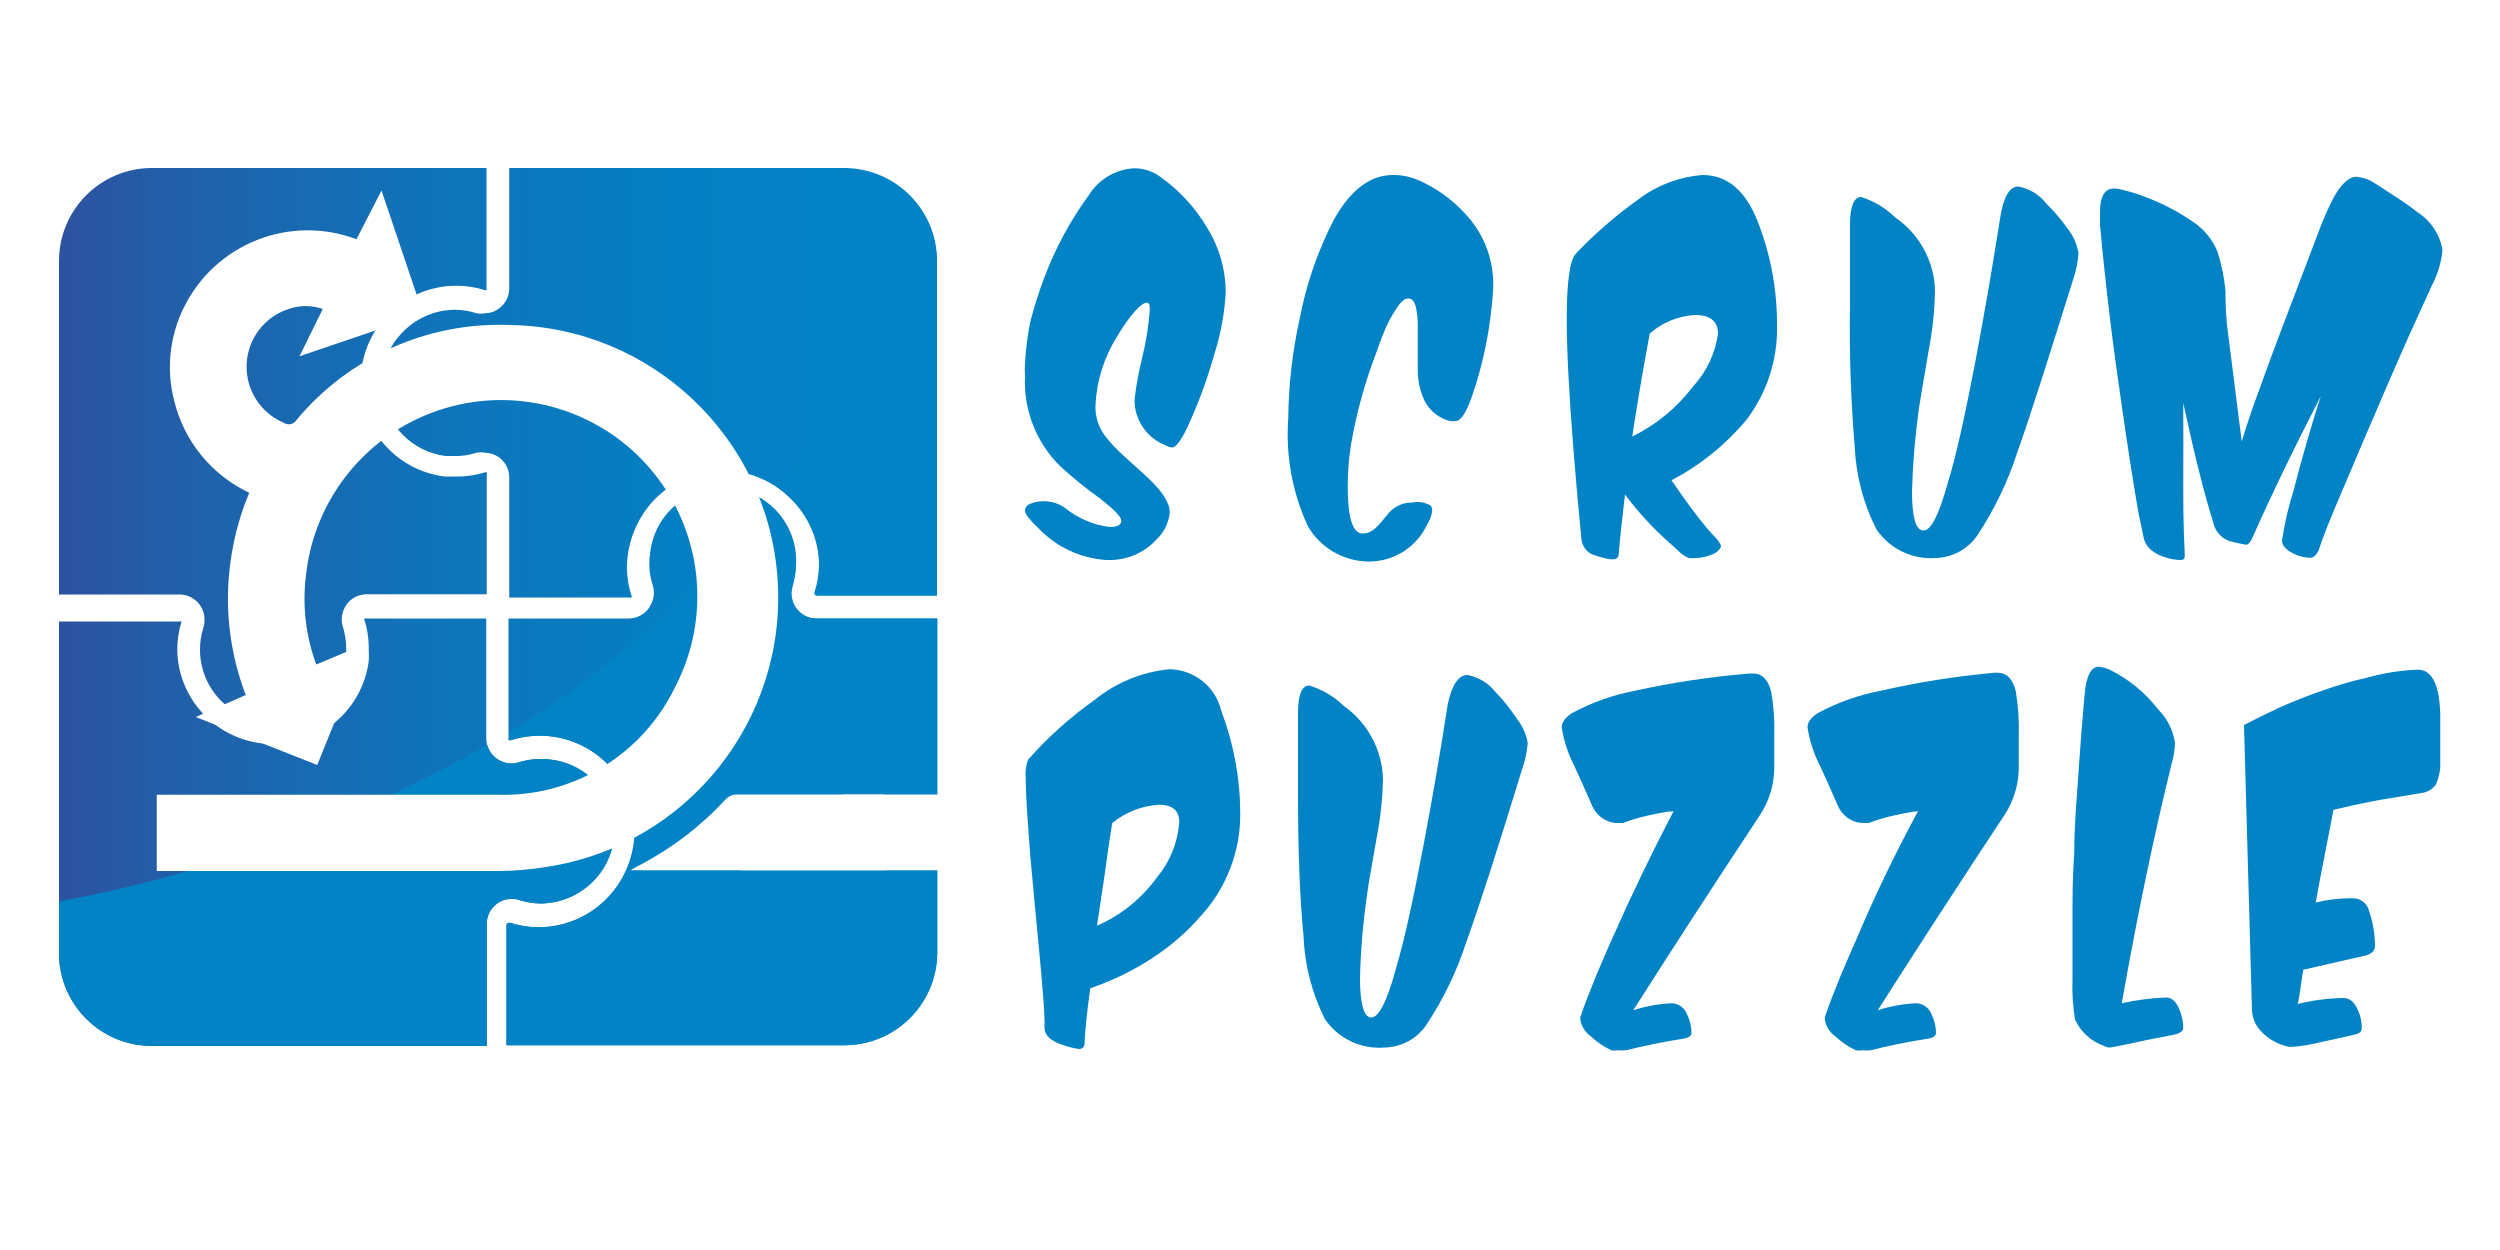
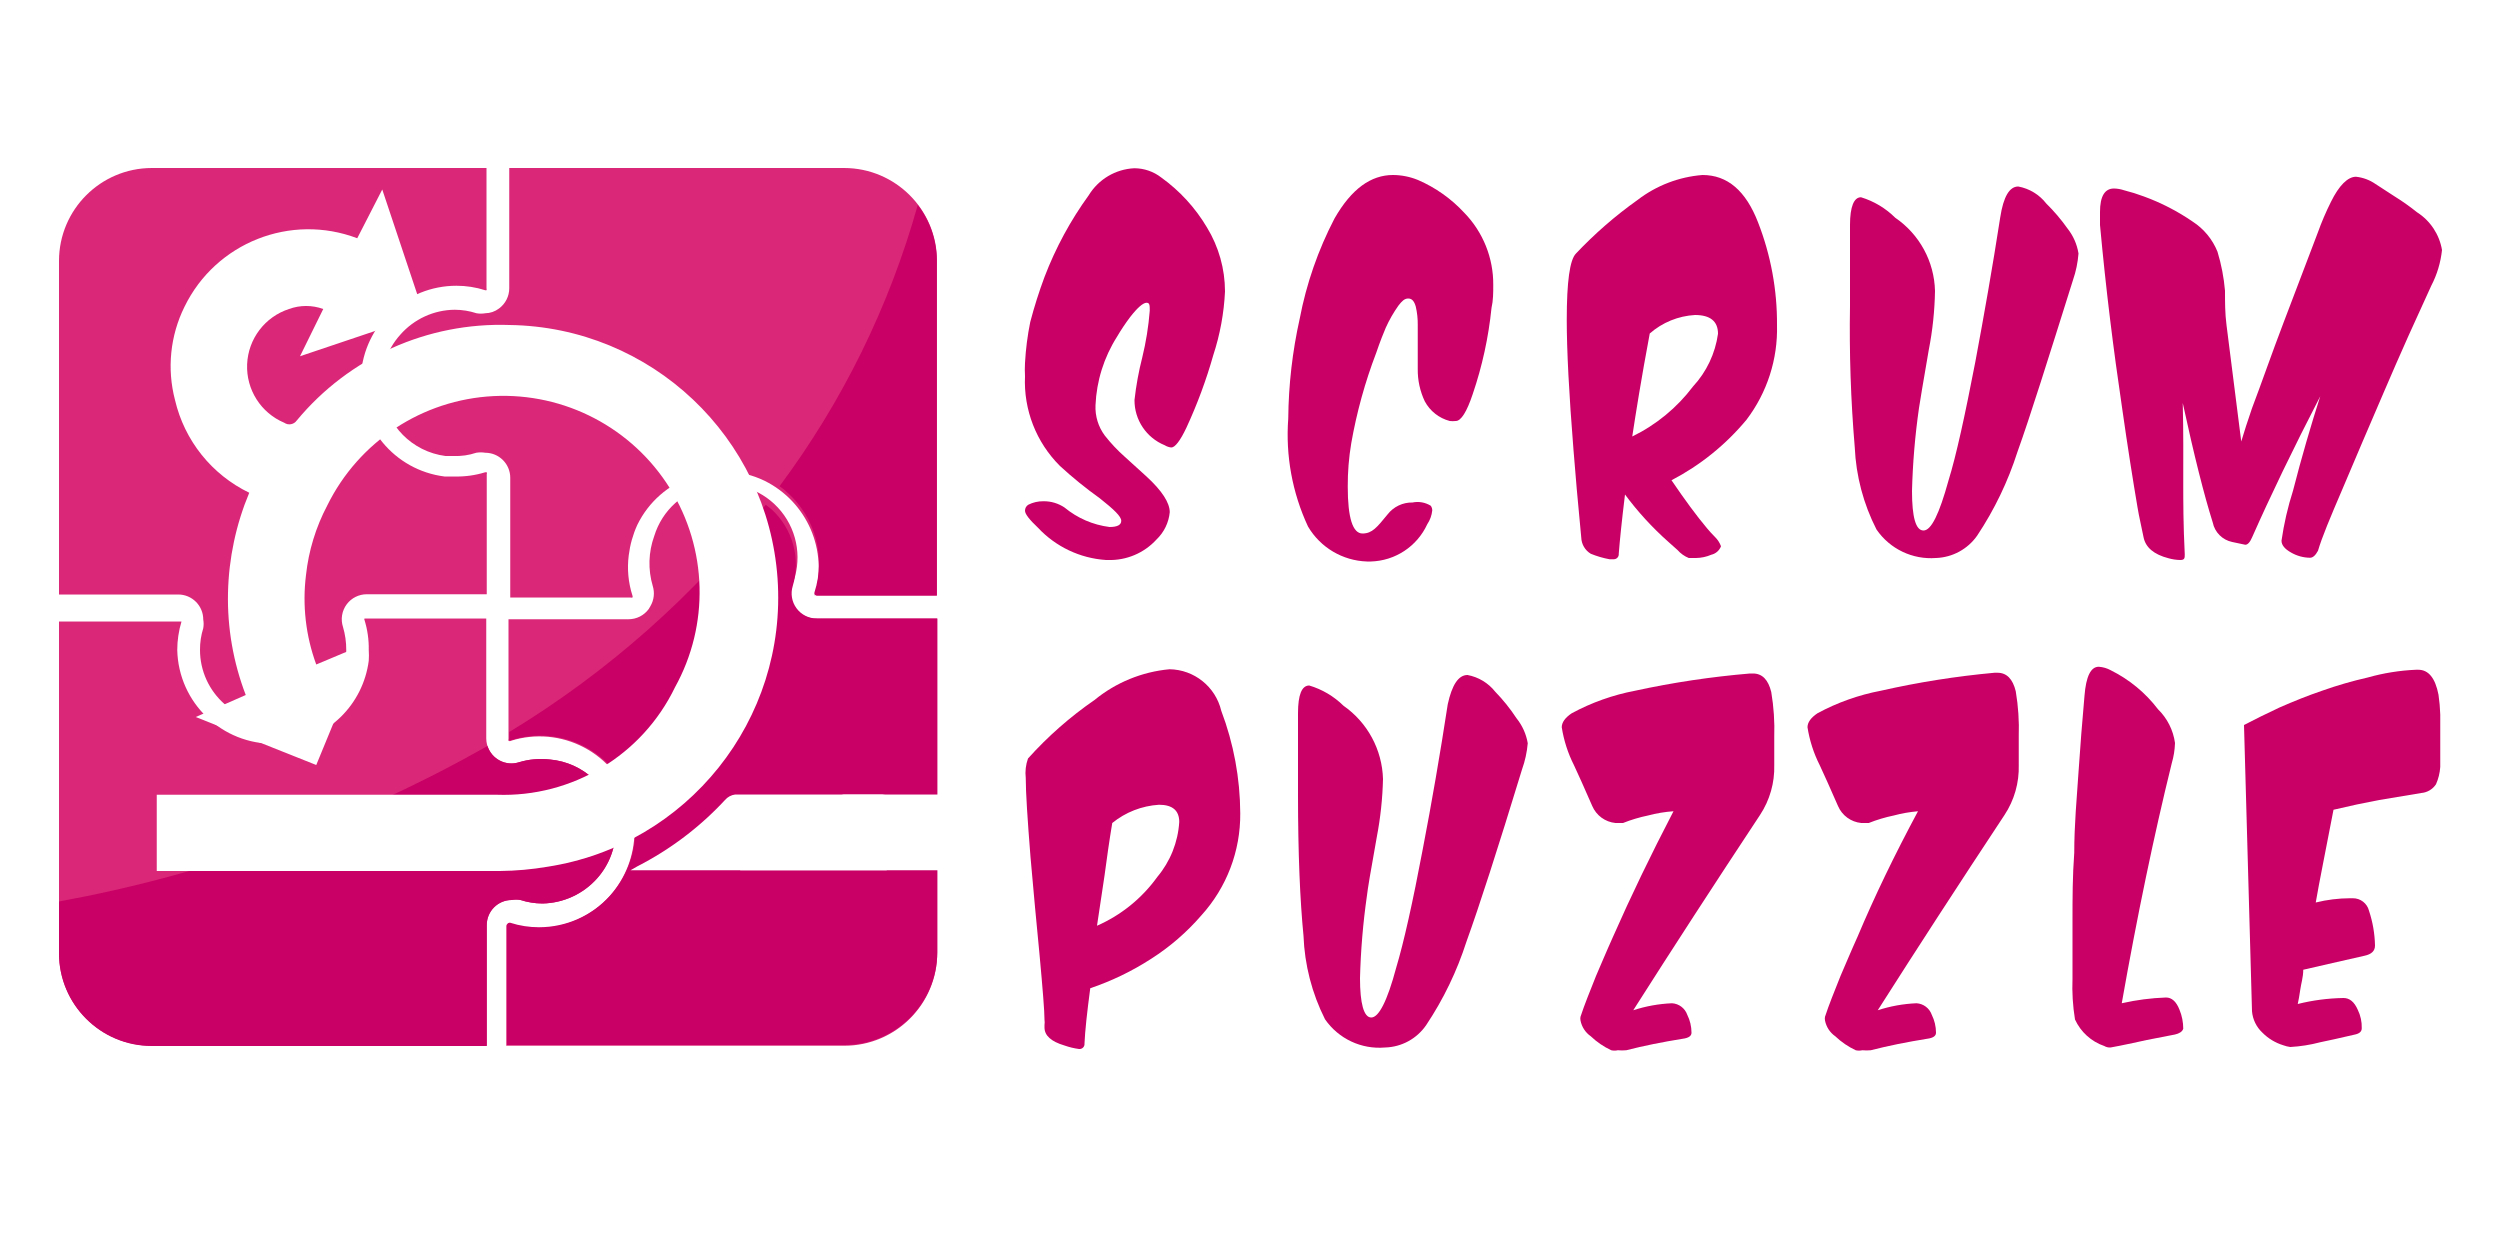
- <svg xmlns="http://www.w3.org/2000/svg" viewBox="0 0 100 50">
+ <svg xmlns="http://www.w3.org/2000/svg" id="Слой_1" data-name="Слой 1" viewBox="0 0 100 50">
  <defs>
-     <style>.cls-1{isolation:isolate;}.cls-2{mix-blend-mode:multiply;opacity:0.18;}.cls-3{fill:#fff;}.cls-4{fill:url(#Безымянный_градиент_17);}.cls-5{fill:#0283c6;}</style>
-     <linearGradient id="Безымянный_градиент_17" x1="2.36" y1="24.28" x2="37.49" y2="24.28" gradientUnits="userSpaceOnUse">
-       <stop offset="0" stop-color="#44afe4" />
-       <stop offset="0" stop-color="#2d529f" />
-       <stop offset="0.16" stop-color="#1f62ab" />
-       <stop offset="0.43" stop-color="#0f74ba" />
-       <stop offset="0.7" stop-color="#057fc3" />
-       <stop offset="1" stop-color="#0283c6" />
-     </linearGradient>
+     <style>.cls-1{opacity:0.18;}.cls-2{fill:#fff;}.cls-3{fill:#db2778;}.cls-4{fill:#c90065;}</style>
  </defs>
-   <g class="cls-1">
-     <g id="Слой_1" data-name="Слой 1">
-       <g class="cls-2">
-         <rect x="8.28" y="4.9" width="182.74" height="98.24" />
-         <path d="M16.07,16.72H29.46v4.81a.09.09,0,0,1,0,.08l-.05,0h0a3.74,3.74,0,0,0-1.15-.18h0a3.83,3.83,0,0,0-.48,7.63l.42,0a3.81,3.81,0,0,0,1.21-.17h0l.06,0a.08.08,0,0,1,0,.08v4.8h-4.8a1,1,0,0,0-.8.4,1.06,1.06,0,0,0-.2.56,1,1,0,0,0,.05.35,3.2,3.2,0,0,1,.13.92c0,.11,0,.21,0,.32a2.94,2.94,0,0,1-2.57,2.53A2.86,2.86,0,0,1,19,38.18,2.9,2.9,0,0,1,18,36a2.82,2.82,0,0,1,.13-.87,1.1,1.1,0,0,0,.05-.35,1,1,0,0,0-1-1H12.36V20.43A3.72,3.72,0,0,1,16.07,16.72ZM42.59,33.77a.11.11,0,0,0,.09,0h4.8V20.43a3.72,3.72,0,0,0-3.71-3.71H30.37v4.81a1,1,0,0,1-.41.81.92.92,0,0,1-.55.19,1,1,0,0,1-.35,0,2.83,2.83,0,0,0-.87-.14,2.94,2.94,0,0,0-2.18,1,2.87,2.87,0,0,0-.72,2.28,2.92,2.92,0,0,0,2.53,2.57l.32,0a2.54,2.54,0,0,0,.91-.13,1.11,1.11,0,0,1,.36,0,1,1,0,0,1,.56.19,1,1,0,0,1,.4.81v4.79h4.81a.12.12,0,0,0,.08,0h0a.08.08,0,0,0,0-.07,3.71,3.71,0,0,1-.15-1.62,4,4,0,0,1,.38-1.24,3.81,3.81,0,0,1,6-1.15,3.8,3.8,0,0,1,1.1,4A.09.09,0,0,0,42.59,33.77Zm4.9,14.35V34.74H42.67a1,1,0,0,1-1-1.3A2.93,2.93,0,1,0,36,32.17a2.74,2.74,0,0,0,.11,1.24,1,1,0,0,1-.09.8l-.07.12a1,1,0,0,1-.81.41h-4.8v4.79a.07.07,0,0,0,0,.07.1.1,0,0,0,.1,0,3.83,3.83,0,0,1,4.94,3.22,3,3,0,0,1,0,.42,3.89,3.89,0,0,1-1,2.58,3.83,3.83,0,0,1-2.85,1.27,3.74,3.74,0,0,1-1.15-.18.11.11,0,0,0-.13.1v4.8H43.78A3.72,3.72,0,0,0,47.49,48.12Zm-35.13,0a3.71,3.71,0,0,0,3.71,3.71h13.4V47h0a1,1,0,0,1,1.3-1,2.89,2.89,0,0,0,.88.14,3,3,0,0,0,2.18-1,2.94,2.94,0,0,0,.75-2c0-.1,0-.2,0-.31A2.93,2.93,0,0,0,32,40.38a3.05,3.05,0,0,0-1.24.11,1,1,0,0,1-.9-.15,1,1,0,0,1-.41-.8h0V34.74H24.66a.09.09,0,0,0-.08,0,.08.08,0,0,0,0,.06v0a3.85,3.85,0,0,1,.17,1.21,3.22,3.22,0,0,1,0,.43,3.84,3.84,0,0,1-3.37,3.32l-.42,0A3.83,3.83,0,0,1,17.09,36h0a4,4,0,0,1,.17-1.14,0,0,0,0,0,0,0,.08.08,0,0,0,0,0,.09.09,0,0,0-.08,0H12.36Z" />
-         <path d="M29.47,51.84V47h0a1,1,0,0,1,1.3-1,2.89,2.89,0,0,0,.88.14,3,3,0,0,0,2.18-1,2.94,2.94,0,0,0,.75-2c0-.1,0-.2,0-.31A2.93,2.93,0,0,0,32,40.38a3.05,3.05,0,0,0-1.24.11,1,1,0,0,1-1.27-.69,54.8,54.8,0,0,1-17.15,6.26v2.07a3.71,3.71,0,0,0,3.71,3.71Z" />
-         <path d="M41.86,34.33a1,1,0,0,1-.15-.89,3,3,0,0,0-.84-3.06l-.24-.19a38.55,38.55,0,0,1-10.26,9.09v.25a.07.07,0,0,0,0,.07.1.1,0,0,0,.1,0,3.83,3.83,0,0,1,4.94,3.22,3,3,0,0,1,0,.42,3.89,3.89,0,0,1-1,2.58,3.83,3.83,0,0,1-2.85,1.27,3.74,3.74,0,0,1-1.15-.18.11.11,0,0,0-.13.1v4.8H43.78a3.72,3.72,0,0,0,3.71-3.71V34.74H42.67A1,1,0,0,1,41.86,34.33Z" />
-         <path d="M41.48,29.69a3.8,3.8,0,0,1,1.1,4,.09.09,0,0,0,0,.08.11.11,0,0,0,.09,0h4.8V20.43a3.68,3.68,0,0,0-.76-2.23,34.42,34.42,0,0,1-5.53,11.25A2.17,2.17,0,0,1,41.48,29.69Z" />
-       </g>
-       <rect class="cls-3" x="-1.72" y="-5.1" width="182.74" height="98.24" />
-       <path class="cls-4" d="M6.07,6.72H19.46v4.81a.09.09,0,0,1,0,.08l-.05,0h0a3.74,3.74,0,0,0-1.15-.18h0a3.83,3.83,0,0,0-.48,7.63l.42,0a3.81,3.81,0,0,0,1.21-.17h0l.06,0a.08.08,0,0,1,0,.08v4.8h-4.8a1,1,0,0,0-.8.4,1.06,1.06,0,0,0-.2.56,1,1,0,0,0,.05.35,3.2,3.2,0,0,1,.13.92c0,.11,0,.21,0,.32a2.94,2.94,0,0,1-2.57,2.53A2.86,2.86,0,0,1,9,28.18,2.9,2.9,0,0,1,8,26a2.82,2.82,0,0,1,.13-.87,1.1,1.1,0,0,0,.05-.35,1,1,0,0,0-1-1H2.36V10.43A3.72,3.72,0,0,1,6.07,6.72ZM32.59,23.77a.11.11,0,0,0,.09.05h4.8V10.43a3.72,3.72,0,0,0-3.71-3.71H20.37v4.81a1,1,0,0,1-.41.81.92.92,0,0,1-.55.19,1,1,0,0,1-.35,0,2.83,2.83,0,0,0-.87-.14,2.94,2.94,0,0,0-2.18,1,2.87,2.87,0,0,0-.72,2.28,2.92,2.92,0,0,0,2.53,2.57l.32,0a2.54,2.54,0,0,0,.91-.13,1.11,1.11,0,0,1,.36,0,1,1,0,0,1,.56.19,1,1,0,0,1,.4.81v4.79h4.81a.12.12,0,0,0,.08,0h0a.08.08,0,0,0,0-.07,3.71,3.71,0,0,1-.15-1.62,4,4,0,0,1,.38-1.24,3.81,3.81,0,0,1,6-1.15,3.8,3.8,0,0,1,1.1,4A.09.09,0,0,0,32.59,23.77Zm4.9,14.35V24.74H32.67a1,1,0,0,1-1-1.3A2.93,2.93,0,1,0,26,22.17a2.74,2.74,0,0,0,.11,1.24,1,1,0,0,1-.09.8l-.07.12a1,1,0,0,1-.81.41h-4.8v4.79a.07.07,0,0,0,0,.07.1.1,0,0,0,.1,0,3.83,3.83,0,0,1,4.94,3.22,3,3,0,0,1,0,.42,3.89,3.89,0,0,1-1,2.58,3.83,3.83,0,0,1-2.85,1.27,3.74,3.74,0,0,1-1.15-.18.11.11,0,0,0-.13.1v4.8H33.78A3.72,3.72,0,0,0,37.49,38.12Zm-35.13,0a3.71,3.71,0,0,0,3.71,3.71h13.4V37h0a1,1,0,0,1,1.3-1,2.89,2.89,0,0,0,.88.14,3,3,0,0,0,2.18-1,2.94,2.94,0,0,0,.75-2c0-.1,0-.2,0-.31A2.93,2.93,0,0,0,22,30.38a3.05,3.05,0,0,0-1.24.11,1,1,0,0,1-.9-.15,1,1,0,0,1-.41-.8h0V24.74H14.66a.09.09,0,0,0-.08,0,.08.08,0,0,0,0,.06,0,0,0,0,0,0,0,3.85,3.85,0,0,1,.17,1.21,3.22,3.22,0,0,1,0,.43,3.84,3.84,0,0,1-3.37,3.32l-.42,0A3.83,3.83,0,0,1,7.09,26h0a4,4,0,0,1,.17-1.14,0,0,0,0,0,0,0,.08.08,0,0,0,0,0,.09.09,0,0,0-.08,0H2.36Z" />
-       <path class="cls-5" d="M19.47,41.84V37h0a1,1,0,0,1,1.3-1,2.89,2.89,0,0,0,.88.14,3,3,0,0,0,2.18-1,2.94,2.94,0,0,0,.75-2c0-.1,0-.2,0-.31A2.93,2.93,0,0,0,22,30.38a3.05,3.05,0,0,0-1.24.11,1,1,0,0,1-1.27-.69A54.8,54.8,0,0,1,2.36,36.06v2.07a3.71,3.71,0,0,0,3.71,3.71Z" />
-       <path class="cls-5" d="M31.86,24.33a1,1,0,0,1-.15-.89,3,3,0,0,0-.84-3.06l-.24-.19a38.55,38.55,0,0,1-10.26,9.09v.25a.07.07,0,0,0,0,.07.1.1,0,0,0,.1,0,3.83,3.83,0,0,1,4.94,3.22,3,3,0,0,1,0,.42,3.89,3.89,0,0,1-1,2.58,3.83,3.83,0,0,1-2.85,1.27,3.74,3.74,0,0,1-1.15-.18.11.11,0,0,0-.13.1v4.8H33.78a3.72,3.72,0,0,0,3.71-3.71V24.74H32.67A1,1,0,0,1,31.86,24.33Z" />
-       <path class="cls-5" d="M31.48,19.69a3.8,3.8,0,0,1,1.1,4,.09.09,0,0,0,0,.08.11.11,0,0,0,.09.05h4.8V10.43a3.68,3.68,0,0,0-.76-2.23,34.42,34.42,0,0,1-5.53,11.25A2.17,2.17,0,0,1,31.48,19.69Z" />
-       <path class="cls-3" d="M12.65,26.58l2-.84L12.69,30.6,7.83,28.68l2-.88a10.82,10.82,0,0,1-.71-4.09,11.06,11.06,0,0,1,.85-4,5.5,5.5,0,0,1-3-3.67,5.36,5.36,0,0,1,.38-3.73,5.52,5.52,0,0,1,6.91-2.74l1-1.95,1.67,4.95-4.95,1.68.93-1.89a2.07,2.07,0,0,0-1.37,0,2.43,2.43,0,0,0-.19,4.55.36.36,0,0,0,.51-.11A10.56,10.56,0,0,1,20.38,13,10.9,10.9,0,0,1,21.9,34.67a12.2,12.2,0,0,1-1.9.17H6.27V31.79h.4c4.4,0,8.8,0,13.2,0A7.62,7.62,0,0,0,27,27.49,7.85,7.85,0,1,0,12.24,23,7.59,7.59,0,0,0,12.65,26.58Z" />
-       <path class="cls-3" d="M35.47,31.81v3H25.22l.28-.16A12.57,12.57,0,0,0,29,32a.64.64,0,0,1,.41-.22h5.88Z" />
-       <path class="cls-3" d="M39.85,31.81v3H29.6l.28-.16A12.62,12.62,0,0,0,33.35,32a.6.6,0,0,1,.4-.22h5.89Z" />
-       <path class="cls-5" d="M41.74,20.05a1.46,1.46,0,0,1,.84.25,3.53,3.53,0,0,0,1.8.78c.31,0,.47-.08.47-.25s-.29-.45-.86-.9a15.78,15.78,0,0,1-1.59-1.29A4.74,4.74,0,0,1,41,15.05a3.6,3.6,0,0,1,0-.53,11.73,11.73,0,0,1,.21-1.64,16.93,16.93,0,0,1,.57-1.8,13.94,13.94,0,0,1,1.77-3.27,2.29,2.29,0,0,1,1.82-1.08,1.79,1.79,0,0,1,1.08.37,6.64,6.64,0,0,1,1.83,2,4.92,4.92,0,0,1,.75,2.56,9.87,9.87,0,0,1-.47,2.55,19.12,19.12,0,0,1-1.07,2.89c-.25.53-.46.8-.61.8a.61.61,0,0,1-.26-.09A1.94,1.94,0,0,1,45.38,16a12.82,12.82,0,0,1,.31-1.7,11.6,11.6,0,0,0,.3-1.87c0-.22,0-.32-.13-.32s-.36.19-.66.58a7,7,0,0,0-.52.78,5.6,5.6,0,0,0-.86,2.74,1.88,1.88,0,0,0,.37,1.21,6.11,6.11,0,0,0,.8.85l.87.79c.62.57.93,1.05.93,1.43a1.7,1.7,0,0,1-.53,1.09,2.53,2.53,0,0,1-1.93.82h-.09a4.1,4.1,0,0,1-2.72-1.29c-.34-.32-.52-.55-.52-.68a.29.29,0,0,1,.13-.24A1.28,1.28,0,0,1,41.74,20.05Z" />
-       <path class="cls-5" d="M57.23,20.23a.29.29,0,0,1,.06.19,1.27,1.27,0,0,1-.2.55,2.56,2.56,0,0,1-2.26,1.49h-.15a2.84,2.84,0,0,1-2.36-1.4,8.77,8.77,0,0,1-.79-4.32,19.14,19.14,0,0,1,.46-4,14.52,14.52,0,0,1,1.39-4C54.06,7.55,54.84,7,55.72,7a2.49,2.49,0,0,1,1,.2,5.51,5.51,0,0,1,1.85,1.31,4.1,4.1,0,0,1,1.16,2.89,8.93,8.93,0,0,1-.07.92,15.68,15.68,0,0,1-.75,3.44c-.24.72-.47,1.08-.68,1.08a.67.67,0,0,1-.24,0,1.59,1.59,0,0,1-1-.79,2.92,2.92,0,0,1-.28-1.3c0-.21,0-.51,0-.88s0-.7,0-.87a3.22,3.22,0,0,0-.08-.74c-.06-.21-.15-.32-.3-.32s-.25.1-.39.28a5.4,5.4,0,0,0-.51.89c-.09.21-.22.53-.38,1a19.34,19.34,0,0,0-1,3.62,10.37,10.37,0,0,0-.14,1.74c0,1.25.2,1.87.59,1.87s.58-.25,1-.76a1.22,1.22,0,0,1,1-.48A1,1,0,0,1,57.23,20.23Z" />
-       <path class="cls-5" d="M64.75,22.15c0,.15-.1.22-.19.22l-.18,0a4,4,0,0,1-.75-.22.79.79,0,0,1-.38-.65l-.18-1.94L62.94,18c-.18-2.23-.27-4-.27-5.2,0-1.53.12-2.41.37-2.66A17.23,17.23,0,0,1,65.5,8a4.91,4.91,0,0,1,2.6-1c1,0,1.73.63,2.22,1.89A11.22,11.22,0,0,1,71.08,13a6,6,0,0,1-1.22,3.79,9.86,9.86,0,0,1-3,2.42c.53.78,1,1.42,1.42,1.92.1.12.21.24.32.35s.24.31.24.37-.13.26-.39.34a1.67,1.67,0,0,1-.61.13,1,1,0,0,1-.29,0A1.25,1.25,0,0,1,67.1,22l-.37-.33A12.74,12.74,0,0,1,65,19.78Q64.81,21.37,64.75,22.15Zm.54-4.69a6.76,6.76,0,0,0,2.43-2,3.9,3.9,0,0,0,1-2.11c0-.5-.31-.75-.92-.75a3,3,0,0,0-1.81.74C65.65,15.15,65.43,16.54,65.29,17.46Z" />
-       <path class="cls-5" d="M74.19,17.89A56.45,56.45,0,0,1,74,12.24c0-1,0-2.11,0-3.25,0-.74.16-1.11.44-1.11a3.36,3.36,0,0,1,1.37.82,3.65,3.65,0,0,1,1.59,2.93A13.81,13.81,0,0,1,77.15,14c-.23,1.33-.36,2.11-.39,2.32a29.75,29.75,0,0,0-.28,3.32c0,1.05.15,1.58.46,1.58s.63-.66,1-2c.31-1,.66-2.61,1.07-4.73.35-1.87.69-3.8,1-5.8q.2-1.23.72-1.23a1.85,1.85,0,0,1,1.12.68,7.22,7.22,0,0,1,.85,1,2.1,2.1,0,0,1,.44,1,4.25,4.25,0,0,1-.22,1.06c-1,3.18-1.72,5.48-2.22,6.87a13.51,13.51,0,0,1-1.61,3.35,2.09,2.09,0,0,1-1.65.9,2.64,2.64,0,0,1-2.38-1.14A8.08,8.08,0,0,1,74.19,17.89Z" />
-       <path class="cls-5" d="M87.33,19.33c0,.71,0,1.65.06,2.84,0,.15,0,.23-.18.23a2,2,0,0,1-.47-.07c-.58-.15-.92-.43-1-.85s-.18-.81-.24-1.19c-.18-1.06-.39-2.38-.62-4C84.54,14,84.24,11.61,84,9q0-.26,0-.3V8.48c0-.63.19-.94.56-.94a1.4,1.4,0,0,1,.4.07,6.14,6.14,0,0,1,.8.25,8.56,8.56,0,0,1,1.94,1,2.6,2.6,0,0,1,1,1.21,7.53,7.53,0,0,1,.32,1.56A12.93,12.93,0,0,0,89.08,13l.59,4.66c.11-.38.26-.83.43-1.33.38-1.05.79-2.19,1.26-3.42l1.37-3.6a12.42,12.42,0,0,1,.53-1.24c.32-.65.67-1,1-1a1.64,1.64,0,0,1,.78.29l.77.5a10.32,10.32,0,0,1,.89.63,2.22,2.22,0,0,1,1,1.51,3.89,3.89,0,0,1-.43,1.43l-.91,2c-.7,1.56-1.3,3-1.83,4.22l-.79,1.86q-.78,1.81-1,2.52c-.1.18-.2.28-.32.28a1.56,1.56,0,0,1-.76-.21c-.25-.14-.38-.3-.38-.47a12.85,12.85,0,0,1,.46-2c.34-1.33.71-2.59,1.09-3.78-1.09,2.11-2,4-2.72,5.63-.09.21-.18.31-.28.31l-.52-.11a1,1,0,0,1-.78-.78c-.35-1.11-.75-2.7-1.2-4.78C87.34,17.33,87.33,18.38,87.33,19.33Z" />
-       <path class="cls-5" d="M43.38,41.74c0,.15-.1.22-.22.22a3,3,0,0,1-.58-.14c-.54-.16-.8-.4-.8-.72V41a1,1,0,0,0,0-.21c0-.33-.07-1.21-.2-2.62l-.18-1.89q-.09-1-.18-1.95c-.12-1.52-.19-2.57-.19-3.16a1.77,1.77,0,0,1,.09-.78A15.47,15.47,0,0,1,43.78,28a5.59,5.59,0,0,1,3-1.23,2.16,2.16,0,0,1,2.07,1.66,11.69,11.69,0,0,1,.76,4.1,6,6,0,0,1-1.56,4.09,9.22,9.22,0,0,1-2,1.73,10.93,10.93,0,0,1-2.44,1.18Q43.41,41,43.38,41.74Zm2.91-6.66a3.85,3.85,0,0,0,.88-2.2q0-.69-.81-.69a3.27,3.27,0,0,0-1.87.73c-.12.72-.22,1.43-.31,2.11l-.3,2A5.87,5.87,0,0,0,46.29,35.08Z" />
-       <path class="cls-5" d="M52.14,37.43c-.14-1.42-.22-3.31-.22-5.66,0-1,0-2.1,0-3.24q0-1.11.45-1.11a3.35,3.35,0,0,1,1.37.81,3.7,3.7,0,0,1,1.58,2.93,13.73,13.73,0,0,1-.25,2.33c-.24,1.33-.37,2.11-.39,2.32a27.49,27.49,0,0,0-.28,3.32c0,1,.15,1.57.45,1.57s.64-.65,1-2c.3-1,.66-2.61,1.06-4.73.36-1.87.69-3.8,1-5.8Q58.16,27,58.7,27a1.85,1.85,0,0,1,1.11.67,7.18,7.18,0,0,1,.85,1.06,2.14,2.14,0,0,1,.45,1,4.36,4.36,0,0,1-.23,1.05q-1.46,4.78-2.22,6.88A13.51,13.51,0,0,1,57.05,41a2.06,2.06,0,0,1-1.65.9A2.63,2.63,0,0,1,53,40.77,8.1,8.1,0,0,1,52.14,37.43Z" />
-       <path class="cls-5" d="M65.92,32.62a6.74,6.74,0,0,0-1,.3l-.3,0a1.14,1.14,0,0,1-.93-.68c-.32-.73-.56-1.27-.73-1.63a4.94,4.94,0,0,1-.49-1.52c0-.19.13-.38.4-.56a8.71,8.71,0,0,1,2.53-.9A34.11,34.11,0,0,1,70,26.94h.12c.37,0,.61.25.73.74a8.94,8.94,0,0,1,.12,1.8V30c0,.22,0,.39,0,.5v.1a3.49,3.49,0,0,1-.57,2q-2.73,4.13-5.07,7.81a5.86,5.86,0,0,1,1.55-.28.69.69,0,0,1,.61.46,1.72,1.72,0,0,1,.17.72c0,.13-.12.21-.35.24-.81.13-1.56.28-2.26.46a1.55,1.55,0,0,1-.34,0,.68.68,0,0,1-.26,0,3.15,3.15,0,0,1-.82-.56,1,1,0,0,1-.41-.63.28.28,0,0,1,0-.15c.16-.49.37-1,.62-1.63.15-.34.37-.88.69-1.59q1.05-2.38,2.41-5Q66.75,32.44,65.92,32.62Z" />
-       <path class="cls-5" d="M75.75,32.62a6.74,6.74,0,0,0-1,.3l-.3,0a1.14,1.14,0,0,1-.93-.68c-.32-.73-.56-1.27-.73-1.63a4.94,4.94,0,0,1-.49-1.52c0-.19.13-.38.4-.56a8.71,8.71,0,0,1,2.53-.9,34.11,34.11,0,0,1,4.55-.72h.12c.37,0,.61.25.73.74a8.94,8.94,0,0,1,.12,1.8V30c0,.22,0,.39,0,.5v.1a3.49,3.49,0,0,1-.57,2q-2.73,4.13-5.07,7.81a5.86,5.86,0,0,1,1.55-.28.69.69,0,0,1,.61.46,1.72,1.72,0,0,1,.17.72c0,.13-.12.21-.35.24-.81.13-1.56.28-2.26.46a1.55,1.55,0,0,1-.34,0,.68.68,0,0,1-.26,0,3.15,3.15,0,0,1-.82-.56,1,1,0,0,1-.41-.63.28.28,0,0,1,0-.15c.16-.49.37-1,.62-1.63.15-.34.37-.88.69-1.59q1-2.38,2.41-5Q76.57,32.44,75.75,32.62Z" />
-       <path class="cls-5" d="M87,41.38l-1.13.22-.55.12-.53.11-.37.07a.44.44,0,0,1-.25-.06A2,2,0,0,1,83,40.78a8.29,8.29,0,0,1-.1-1.64c0-.74,0-1.53,0-2.36s0-1.73.07-2.67c0-1.11.1-2.18.17-3.22s.15-2.06.24-3.06c.06-.77.25-1.16.57-1.16a1.28,1.28,0,0,1,.48.14,5.48,5.48,0,0,1,1.89,1.56A2.38,2.38,0,0,1,87,29.72a3.18,3.18,0,0,1-.13.81q-1.07,4.34-2,9.6a9.91,9.91,0,0,1,1.77-.23c.23,0,.41.16.54.49a1.94,1.94,0,0,1,.15.76C87.29,41.27,87.17,41.34,87,41.38Z" />
-       <path class="cls-5" d="M89.76,29l.67-.34.75-.36c.57-.25,1.14-.48,1.73-.68a15,15,0,0,1,1.8-.52,8.64,8.64,0,0,1,1.93-.31h.09q.61,0,.81,1a6.59,6.59,0,0,1,.07.79c0,.33,0,.73,0,1.19,0,.19,0,.36,0,.51s0,.29,0,.4a2.12,2.12,0,0,1-.17.69.79.79,0,0,1-.59.35L95.17,32l-.9.18-.93.21-.42,2.16c-.12.62-.22,1.13-.29,1.55A5.92,5.92,0,0,1,94,35.93h.11a.66.66,0,0,1,.65.5A4.42,4.42,0,0,1,95,37.82c0,.22-.14.35-.42.41l-1.45.33-1,.23c-.05.3-.09.57-.12.8s-.07.42-.1.57a7.94,7.94,0,0,1,1.83-.24c.24,0,.43.15.57.47a1.64,1.64,0,0,1,.16.74c0,.14-.1.22-.31.26l-.79.18-.56.12a6.35,6.35,0,0,1-1.2.19,1.16,1.16,0,0,1-.28-.07,2,2,0,0,1-.84-.51,1.32,1.32,0,0,1-.41-.85Z" />
+   <g id="Слой_1-2" data-name="Слой 1">
+     <g class="cls-1">
+       <rect x="8.28" y="4.9" width="182.74" height="98.24" />
+       <path d="M16.07,16.72H29.46v4.81a.11.11,0,0,1,0,.08h-.05a3.74,3.74,0,0,0-1.15-.18h0a3.83,3.83,0,0,0-.48,7.63h.42a3.81,3.81,0,0,0,1.21-.17h.06a.11.11,0,0,1,0,.08v4.8h-4.8a1,1,0,0,0-.8.4,1,1,0,0,0-.15.91,3.2,3.2,0,0,1,.13.92v.32a3,3,0,0,1-2.57,2.53A2.88,2.88,0,0,1,18,36a2.82,2.82,0,0,1,.13-.87,1,1,0,0,0,.05-.35,1,1,0,0,0-1-1H12.36V20.43A3.72,3.72,0,0,1,16.07,16.72ZM42.59,33.77h4.89V20.43a3.72,3.72,0,0,0-3.71-3.71H30.37v4.81a1,1,0,0,1-.41.81.92.92,0,0,1-.55.19,1,1,0,0,1-.35,0,2.83,2.83,0,0,0-.87-.14,2.93,2.93,0,0,0-2.18,1,2.88,2.88,0,0,0-.72,2.28,2.92,2.92,0,0,0,2.53,2.57h.32a2.54,2.54,0,0,0,.91-.13,1.09,1.09,0,0,1,.36,0,1,1,0,0,1,1,1V33.9h4.89a.09.09,0,0,0,0-.07,3.71,3.71,0,0,1-.15-1.62A4.15,4.15,0,0,1,35.49,31a3.82,3.82,0,0,1,5.09-1.77,3.89,3.89,0,0,1,2,4.62Zm4.9,14.35V34.74H42.67a1,1,0,0,1-1.05-1,1,1,0,0,1,.05-.35,2.93,2.93,0,1,0-5.5-2,3.2,3.2,0,0,0-.06,2,1,1,0,0,1-.09.8l-.07.12a1,1,0,0,1-.81.41h-4.8v4.79a.09.09,0,0,0,0,.07.09.09,0,0,0,.1,0,3.82,3.82,0,0,1,4.79,2.52,4.15,4.15,0,0,1,.15.7,2.94,2.94,0,0,1,0,.42,3.91,3.91,0,0,1-1,2.58,3.83,3.83,0,0,1-2.85,1.27,3.74,3.74,0,0,1-1.15-.18.11.11,0,0,0-.13.09h0v4.8H43.78A3.72,3.72,0,0,0,47.49,48.12Zm-35.13,0a3.71,3.71,0,0,0,3.71,3.71h13.4V47h0a1,1,0,0,1,1-1,1,1,0,0,1,.35,0,2.89,2.89,0,0,0,.88.14,3,3,0,0,0,2.18-1,2.94,2.94,0,0,0,.75-2v-.31A2.93,2.93,0,0,0,32,40.38a3.05,3.05,0,0,0-1.24.11,1,1,0,0,1-.9-.15,1,1,0,0,1-.41-.8h0v-4.8H24.66a.11.11,0,0,0-.08,0,.06.06,0,0,0,0,.06h0A3.81,3.81,0,0,1,24.75,36a3.09,3.09,0,0,1,0,.43,3.84,3.84,0,0,1-3.37,3.32H21A3.84,3.84,0,0,1,17.09,36h0a4,4,0,0,1,.17-1.14h-4.9Z" />
+       <path d="M29.47,51.84V47h0a1,1,0,0,1,1-1,1,1,0,0,1,.35,0,2.89,2.89,0,0,0,.88.14,3,3,0,0,0,2.18-1,2.94,2.94,0,0,0,.75-2v-.31A2.93,2.93,0,0,0,32,40.38a3.05,3.05,0,0,0-1.24.11,1,1,0,0,1-1.26-.65v0a54.75,54.75,0,0,1-17.15,6.26v2.07a3.71,3.71,0,0,0,3.71,3.71Z" />
+       <path d="M41.86,34.33a1,1,0,0,1-.15-.89,3,3,0,0,0-.84-3.06l-.24-.19a38.42,38.42,0,0,1-10.26,9.09v.25a.09.09,0,0,0,0,.07.09.09,0,0,0,.1,0,3.82,3.82,0,0,1,4.79,2.52,4.15,4.15,0,0,1,.15.7,2.94,2.94,0,0,1,0,.42,3.91,3.91,0,0,1-1,2.58,3.83,3.83,0,0,1-2.85,1.27,3.74,3.74,0,0,1-1.15-.18.11.11,0,0,0-.13.09h0v4.8h13.5a3.72,3.72,0,0,0,3.71-3.71V34.74H42.67A1,1,0,0,1,41.86,34.33Z" />
+       <path d="M41.48,29.69a3.79,3.79,0,0,1,1.1,4,.11.11,0,0,0,0,.08h4.89V20.43a3.66,3.66,0,0,0-.76-2.23,34.34,34.34,0,0,1-5.53,11.25A1.76,1.76,0,0,1,41.48,29.69Z" />
    </g>
+     <rect class="cls-2" x="-1.72" y="-5.1" width="182.74" height="98.24" />
+     <path class="cls-3" d="M6.07,6.72H19.46v4.81a.11.11,0,0,1,0,.08h-.05a3.74,3.74,0,0,0-1.15-.18h0a3.83,3.83,0,0,0-.48,7.63h.42a3.81,3.81,0,0,0,1.21-.17h.06a.11.11,0,0,1,0,.08v4.8h-4.8a1,1,0,0,0-.8.4,1,1,0,0,0-.15.91,3.2,3.2,0,0,1,.13.92v.32a3,3,0,0,1-2.57,2.53A2.88,2.88,0,0,1,8,26a2.82,2.82,0,0,1,.13-.87,1,1,0,0,0,0-.35,1,1,0,0,0-1-1H2.36V10.43A3.72,3.72,0,0,1,6.07,6.72ZM32.59,23.77a.11.11,0,0,0,.09.05h4.8V10.43a3.72,3.72,0,0,0-3.71-3.71H20.37v4.81a1,1,0,0,1-.41.81.92.92,0,0,1-.55.19,1,1,0,0,1-.35,0,2.83,2.83,0,0,0-.87-.14,2.93,2.93,0,0,0-2.18,1,2.88,2.88,0,0,0-.72,2.28,2.92,2.92,0,0,0,2.53,2.57h.32a2.54,2.54,0,0,0,.91-.13,1.09,1.09,0,0,1,.36,0,1,1,0,0,1,1,1V23.9h4.81a.11.11,0,0,0,.08,0h0a.09.09,0,0,0,0-.07,3.71,3.71,0,0,1-.15-1.62A4.15,4.15,0,0,1,25.49,21a3.82,3.82,0,0,1,5.09-1.77,3.89,3.89,0,0,1,2,4.62Zm4.9,14.35V24.74H32.67a1,1,0,0,1-1.05-.95,1,1,0,0,1,.05-.35,2.93,2.93,0,1,0-5.5-2,3.2,3.2,0,0,0-.06,2,1,1,0,0,1-.09.8l-.07.12a1,1,0,0,1-.81.41h-4.8v4.79a.09.09,0,0,0,0,.07.09.09,0,0,0,.1,0,3.82,3.82,0,0,1,4.79,2.52,4.15,4.15,0,0,1,.15.7,2.94,2.94,0,0,1,0,.42,3.91,3.91,0,0,1-1,2.58,3.83,3.83,0,0,1-2.85,1.27,3.74,3.74,0,0,1-1.15-.18.11.11,0,0,0-.13.09h0v4.8H33.78A3.72,3.72,0,0,0,37.49,38.12Zm-35.13,0a3.71,3.71,0,0,0,3.71,3.71h13.4V37h0a1,1,0,0,1,1-1,1,1,0,0,1,.35,0,2.89,2.89,0,0,0,.88.14,3,3,0,0,0,2.18-1,2.94,2.94,0,0,0,.75-2v-.31A2.93,2.93,0,0,0,22,30.38a3.05,3.05,0,0,0-1.24.11,1,1,0,0,1-.9-.15,1,1,0,0,1-.41-.8h0v-4.8H14.58a.06.06,0,0,0,0,.06h0A3.81,3.81,0,0,1,14.75,26a3.09,3.09,0,0,1,0,.43,3.84,3.84,0,0,1-3.37,3.32H11A3.84,3.84,0,0,1,7.09,26h0a4,4,0,0,1,.17-1.14H2.36Z" />
+     <path class="cls-4" d="M19.47,41.84V37h0a1,1,0,0,1,1-1,1,1,0,0,1,.35,0,2.89,2.89,0,0,0,.88.14,3,3,0,0,0,2.18-1,2.94,2.94,0,0,0,.75-2v-.31A2.93,2.93,0,0,0,22,30.38a3.05,3.05,0,0,0-1.24.11,1,1,0,0,1-1.26-.65v0A54.89,54.89,0,0,1,2.36,36.06v2.07a3.71,3.71,0,0,0,3.71,3.71Z" />
+     <path class="cls-4" d="M31.86,24.33a1,1,0,0,1-.15-.89,3,3,0,0,0-.84-3.06l-.24-.19a38.42,38.42,0,0,1-10.26,9.09v.25a.09.09,0,0,0,0,.07.09.09,0,0,0,.1,0,3.82,3.82,0,0,1,4.79,2.52,4.15,4.15,0,0,1,.15.7,2.94,2.94,0,0,1,0,.42,3.91,3.91,0,0,1-1,2.58,3.83,3.83,0,0,1-2.85,1.27,3.74,3.74,0,0,1-1.15-.18.11.11,0,0,0-.13.09h0v4.8h13.5a3.72,3.72,0,0,0,3.71-3.71V24.74H32.67A1,1,0,0,1,31.86,24.33Z" />
+     <path class="cls-4" d="M31.48,19.69a3.79,3.79,0,0,1,1.1,4,.11.11,0,0,0,0,.08.11.11,0,0,0,.09.05h4.8V10.43a3.66,3.66,0,0,0-.76-2.23,34.34,34.34,0,0,1-5.53,11.25A1.76,1.76,0,0,1,31.48,19.69Z" />
+     <path class="cls-2" d="M12.65,26.58l2-.84-2,4.86L7.83,28.68l2-.88a10.75,10.75,0,0,1-.71-4.09,11,11,0,0,1,.85-4A5.51,5.51,0,0,1,7,16a5.35,5.35,0,0,1,.38-3.73,5.51,5.51,0,0,1,6.91-2.74l1-1.95,1.67,5L12,14.25l.93-1.89a2,2,0,0,0-1.37,0,2.43,2.43,0,0,0-.19,4.55.36.36,0,0,0,.5-.09v0A10.57,10.57,0,0,1,20.38,13,10.9,10.9,0,0,1,21.9,34.67a12.09,12.09,0,0,1-1.9.17H6.27V31.79h13.6A7.61,7.61,0,0,0,27,27.49a7.85,7.85,0,1,0-13.91-7.27A7.75,7.75,0,0,0,12.24,23,7.64,7.64,0,0,0,12.65,26.58Z" />
+     <path class="cls-2" d="M35.47,31.81v3H25.22l.28-.16A12.59,12.59,0,0,0,29,32a.64.64,0,0,1,.41-.22h5.88Z" />
+     <path class="cls-2" d="M39.85,31.81v3H29.6l.28-.16A12.65,12.65,0,0,0,33.35,32a.62.62,0,0,1,.4-.22h5.89Z" />
+     <path class="cls-4" d="M41.74,20.05a1.48,1.48,0,0,1,.84.25,3.52,3.52,0,0,0,1.8.78c.31,0,.47-.08.47-.25s-.29-.45-.86-.9a16.57,16.57,0,0,1-1.59-1.29A4.76,4.76,0,0,1,41,15.05a4.69,4.69,0,0,1,0-.53,11.32,11.32,0,0,1,.21-1.64,18.8,18.8,0,0,1,.57-1.8,14.18,14.18,0,0,1,1.77-3.27,2.26,2.26,0,0,1,1.82-1.08,1.76,1.76,0,0,1,1.08.37,6.61,6.61,0,0,1,1.83,2A4.93,4.93,0,0,1,49,11.66a9.64,9.64,0,0,1-.47,2.55,19.63,19.63,0,0,1-1.07,2.89c-.25.53-.46.8-.61.8a.62.62,0,0,1-.26-.09A1.94,1.94,0,0,1,45.38,16a12.38,12.38,0,0,1,.31-1.7,11.75,11.75,0,0,0,.3-1.87c0-.22,0-.32-.13-.32s-.36.19-.66.58a8.13,8.13,0,0,0-.52.78,5.56,5.56,0,0,0-.86,2.74,1.89,1.89,0,0,0,.37,1.21,6.44,6.44,0,0,0,.8.85l.87.79c.62.57.93,1.05.93,1.43a1.74,1.74,0,0,1-.53,1.09,2.52,2.52,0,0,1-1.93.82h-.09a4.09,4.09,0,0,1-2.72-1.29c-.34-.32-.52-.55-.52-.68a.28.28,0,0,1,.13-.24A1.3,1.3,0,0,1,41.74,20.05Z" />
+     <path class="cls-4" d="M57.23,20.23a.31.31,0,0,1,.06.19,1.22,1.22,0,0,1-.2.55,2.56,2.56,0,0,1-2.26,1.49h-.15a2.84,2.84,0,0,1-2.36-1.4,8.7,8.7,0,0,1-.79-4.32,19.17,19.17,0,0,1,.46-4,14.62,14.62,0,0,1,1.39-4C54.06,7.55,54.84,7,55.72,7a2.66,2.66,0,0,1,1,.2,5.48,5.48,0,0,1,1.85,1.31,4.09,4.09,0,0,1,1.16,2.89c0,.31,0,.61-.07.92a15.54,15.54,0,0,1-.75,3.44c-.24.72-.47,1.08-.68,1.08a1,1,0,0,1-.24,0,1.59,1.59,0,0,1-1-.79,2.93,2.93,0,0,1-.28-1.3V13a3.05,3.05,0,0,0-.08-.74c-.06-.21-.15-.32-.3-.32s-.25.1-.39.28a5.25,5.25,0,0,0-.51.89c-.09.21-.22.53-.38,1a19.61,19.61,0,0,0-1,3.62,10.21,10.21,0,0,0-.14,1.74c0,1.25.2,1.87.59,1.87s.58-.25,1-.76a1.23,1.23,0,0,1,1-.48A1,1,0,0,1,57.23,20.23Z" />
+     <path class="cls-4" d="M64.75,22.15a.2.2,0,0,1-.19.22h-.18a3.81,3.81,0,0,1-.75-.22.79.79,0,0,1-.38-.65l-.18-1.94L62.94,18c-.18-2.23-.27-4-.27-5.2,0-1.53.12-2.41.37-2.66A16.71,16.71,0,0,1,65.5,8a4.9,4.9,0,0,1,2.6-1c1,0,1.73.63,2.22,1.89A11.1,11.1,0,0,1,71.08,13a6,6,0,0,1-1.22,3.79,9.76,9.76,0,0,1-3,2.42c.53.78,1,1.42,1.42,1.92.1.12.21.24.32.35a1,1,0,0,1,.24.37.55.55,0,0,1-.39.34,1.59,1.59,0,0,1-.61.13h-.29A1.2,1.2,0,0,1,67.1,22l-.37-.33A12.4,12.4,0,0,1,65,19.78C64.87,20.84,64.79,21.63,64.75,22.15Zm.54-4.69a6.74,6.74,0,0,0,2.43-2,3.89,3.89,0,0,0,1-2.11c0-.5-.31-.75-.92-.75a3,3,0,0,0-1.81.74C65.65,15.15,65.43,16.54,65.29,17.46Z" />
+     <path class="cls-4" d="M74.19,17.89A56,56,0,0,1,74,12.24V9c0-.74.16-1.11.44-1.11a3.31,3.31,0,0,1,1.37.82,3.65,3.65,0,0,1,1.59,2.93A13.42,13.42,0,0,1,77.15,14c-.23,1.33-.36,2.11-.39,2.32a28.4,28.4,0,0,0-.28,3.32c0,1.05.15,1.58.46,1.58s.63-.66,1-2c.31-1,.66-2.61,1.07-4.73.35-1.87.69-3.8,1-5.8q.19-1.23.72-1.23a1.84,1.84,0,0,1,1.12.68,7.37,7.37,0,0,1,.85,1,2.15,2.15,0,0,1,.44,1,4.26,4.26,0,0,1-.22,1.06c-1,3.18-1.72,5.48-2.22,6.87a13.44,13.44,0,0,1-1.61,3.35,2.1,2.1,0,0,1-1.65.9,2.64,2.64,0,0,1-2.38-1.14A8,8,0,0,1,74.19,17.89Z" />
+     <path class="cls-4" d="M87.33,19.33c0,.71,0,1.65.06,2.84,0,.15,0,.23-.18.23a1.84,1.84,0,0,1-.47-.07c-.58-.15-.92-.43-1-.85s-.18-.81-.24-1.19c-.18-1.06-.39-2.38-.62-4C84.54,14,84.24,11.61,84,9V8.48c0-.63.19-.94.56-.94a1.34,1.34,0,0,1,.4.07,7.41,7.41,0,0,1,.8.25,8.69,8.69,0,0,1,1.94,1,2.58,2.58,0,0,1,1,1.21A7.58,7.58,0,0,1,89,11.63c0,.46,0,.91.06,1.37l.59,4.66c.11-.38.26-.83.43-1.33.38-1,.79-2.19,1.26-3.42l1.37-3.6a11.27,11.27,0,0,1,.53-1.24c.32-.65.67-1,1-1a1.68,1.68,0,0,1,.78.29l.77.5a9,9,0,0,1,.89.63,2.23,2.23,0,0,1,1,1.51,4,4,0,0,1-.43,1.43l-.91,2c-.7,1.56-1.3,3-1.83,4.22l-.79,1.86c-.52,1.21-.85,2-1,2.52-.1.18-.2.28-.32.28a1.55,1.55,0,0,1-.76-.21c-.25-.14-.38-.3-.38-.47a12.34,12.34,0,0,1,.46-2c.34-1.33.71-2.59,1.09-3.78-1.09,2.11-2,4-2.72,5.63-.09.21-.18.31-.28.31l-.52-.11a1,1,0,0,1-.78-.78c-.35-1.11-.75-2.7-1.2-4.78C87.34,17.33,87.33,18.38,87.33,19.33Z" />
+     <path class="cls-4" d="M43.38,41.74a.2.2,0,0,1-.22.22,2.89,2.89,0,0,1-.58-.14c-.54-.16-.8-.4-.8-.72V41a.74.74,0,0,0,0-.21c0-.33-.07-1.21-.2-2.62l-.18-1.89q-.09-1-.18-2c-.12-1.52-.19-2.57-.19-3.16a1.73,1.73,0,0,1,.09-.78A15.1,15.1,0,0,1,43.78,28a5.54,5.54,0,0,1,3-1.23,2.16,2.16,0,0,1,2.07,1.66,11.73,11.73,0,0,1,.76,4.1,6,6,0,0,1-1.56,4.09,9.19,9.19,0,0,1-2,1.73,11,11,0,0,1-2.44,1.18C43.48,40.51,43.4,41.25,43.38,41.74Zm2.91-6.66a3.79,3.79,0,0,0,.88-2.2q0-.69-.81-.69a3.29,3.29,0,0,0-1.87.73c-.12.72-.22,1.43-.31,2.11l-.3,2A5.88,5.88,0,0,0,46.29,35.08Z" />
+     <path class="cls-4" d="M52.14,37.43c-.14-1.42-.22-3.31-.22-5.66V28.53q0-1.11.45-1.11a3.29,3.29,0,0,1,1.37.81,3.7,3.7,0,0,1,1.58,2.93,14.07,14.07,0,0,1-.25,2.33c-.24,1.33-.37,2.11-.39,2.32a28.4,28.4,0,0,0-.28,3.32c0,1,.15,1.57.45,1.57s.64-.65,1-2c.3-1,.66-2.61,1.06-4.73q.54-2.8,1-5.8c.17-.78.43-1.17.79-1.17a1.84,1.84,0,0,1,1.11.67,7.18,7.18,0,0,1,.85,1.06,2.17,2.17,0,0,1,.45,1,4.19,4.19,0,0,1-.23,1.05q-1.46,4.78-2.22,6.88A13.37,13.37,0,0,1,57.05,41a2.06,2.06,0,0,1-1.65.9A2.64,2.64,0,0,1,53,40.77,8.11,8.11,0,0,1,52.14,37.43Z" />
+     <path class="cls-4" d="M65.92,32.62a6,6,0,0,0-1,.3h-.3a1.13,1.13,0,0,1-.93-.68c-.32-.73-.56-1.27-.73-1.63a5.1,5.1,0,0,1-.49-1.52c0-.19.13-.38.4-.56a8.79,8.79,0,0,1,2.53-.9,35.7,35.7,0,0,1,4.6-.69h.12c.37,0,.61.25.73.74a9,9,0,0,1,.12,1.8V30.6a3.45,3.45,0,0,1-.57,2q-2.73,4.13-5.07,7.81a5.81,5.81,0,0,1,1.55-.28.69.69,0,0,1,.61.46,1.62,1.62,0,0,1,.17.72c0,.13-.12.21-.35.24-.81.13-1.56.28-2.26.46a1.93,1.93,0,0,1-.34,0,.57.57,0,0,1-.26,0,3.06,3.06,0,0,1-.82-.56,1,1,0,0,1-.41-.63.38.38,0,0,1,0-.15c.16-.49.37-1,.62-1.63.15-.34.37-.88.69-1.59.7-1.59,1.5-3.25,2.41-5A5.43,5.43,0,0,0,65.92,32.62Z" />
+     <path class="cls-4" d="M75.75,32.62a6,6,0,0,0-1,.3h-.3a1.13,1.13,0,0,1-.93-.68c-.32-.73-.56-1.27-.73-1.63a5.1,5.1,0,0,1-.49-1.52c0-.19.13-.38.4-.56a8.79,8.79,0,0,1,2.53-.9,35,35,0,0,1,4.55-.72h.12c.37,0,.61.25.73.74a9,9,0,0,1,.12,1.8V30.6a3.45,3.45,0,0,1-.57,2q-2.73,4.13-5.07,7.81a5.81,5.81,0,0,1,1.55-.28.69.69,0,0,1,.61.46,1.62,1.62,0,0,1,.17.72c0,.13-.12.21-.35.24-.81.13-1.56.28-2.26.46a1.93,1.93,0,0,1-.34,0,.57.57,0,0,1-.26,0,3.06,3.06,0,0,1-.82-.56,1,1,0,0,1-.41-.63.38.38,0,0,1,0-.15c.16-.49.37-1,.62-1.63.15-.34.37-.88.69-1.59.67-1.59,1.47-3.25,2.41-5A5.62,5.62,0,0,0,75.75,32.62Z" />
+     <path class="cls-4" d="M87,41.38l-1.13.22-.55.12-.53.11-.37.07a.44.44,0,0,1-.25-.06A2,2,0,0,1,83,40.78a8.17,8.17,0,0,1-.1-1.64V36.78c0-.83,0-1.73.07-2.67,0-1.11.1-2.18.17-3.22s.15-2.06.24-3.06c.06-.77.25-1.16.57-1.16a1.16,1.16,0,0,1,.48.14,5.39,5.39,0,0,1,1.89,1.56A2.33,2.33,0,0,1,87,29.72a3.19,3.19,0,0,1-.13.81q-1.07,4.34-2,9.6a9.53,9.53,0,0,1,1.77-.23c.23,0,.41.16.54.49a2,2,0,0,1,.15.76C87.29,41.27,87.17,41.34,87,41.38Z" />
+     <path class="cls-4" d="M89.76,29l.67-.34.75-.36c.57-.25,1.14-.48,1.73-.68a16.09,16.09,0,0,1,1.8-.52,8.45,8.45,0,0,1,1.93-.31h.09c.41,0,.68.33.81,1a7,7,0,0,1,.07.79v2.1a2.06,2.06,0,0,1-.17.69.78.78,0,0,1-.59.35L95.17,32l-.9.18-.93.21-.42,2.16c-.12.62-.22,1.13-.29,1.55A5.78,5.78,0,0,1,94,35.93h.11a.66.66,0,0,1,.65.5A4.72,4.72,0,0,1,95,37.82c0,.22-.14.35-.42.41l-1.45.33-1,.23c0,.3-.09.57-.12.8s-.07.42-.1.57a8.06,8.06,0,0,1,1.83-.24c.24,0,.43.15.57.47a1.57,1.57,0,0,1,.16.74c0,.14-.1.22-.31.26l-.79.18-.56.12a6,6,0,0,1-1.2.19,1.28,1.28,0,0,1-.28-.07,2,2,0,0,1-.84-.51,1.32,1.32,0,0,1-.41-.85Z" />
  </g>
</svg>
